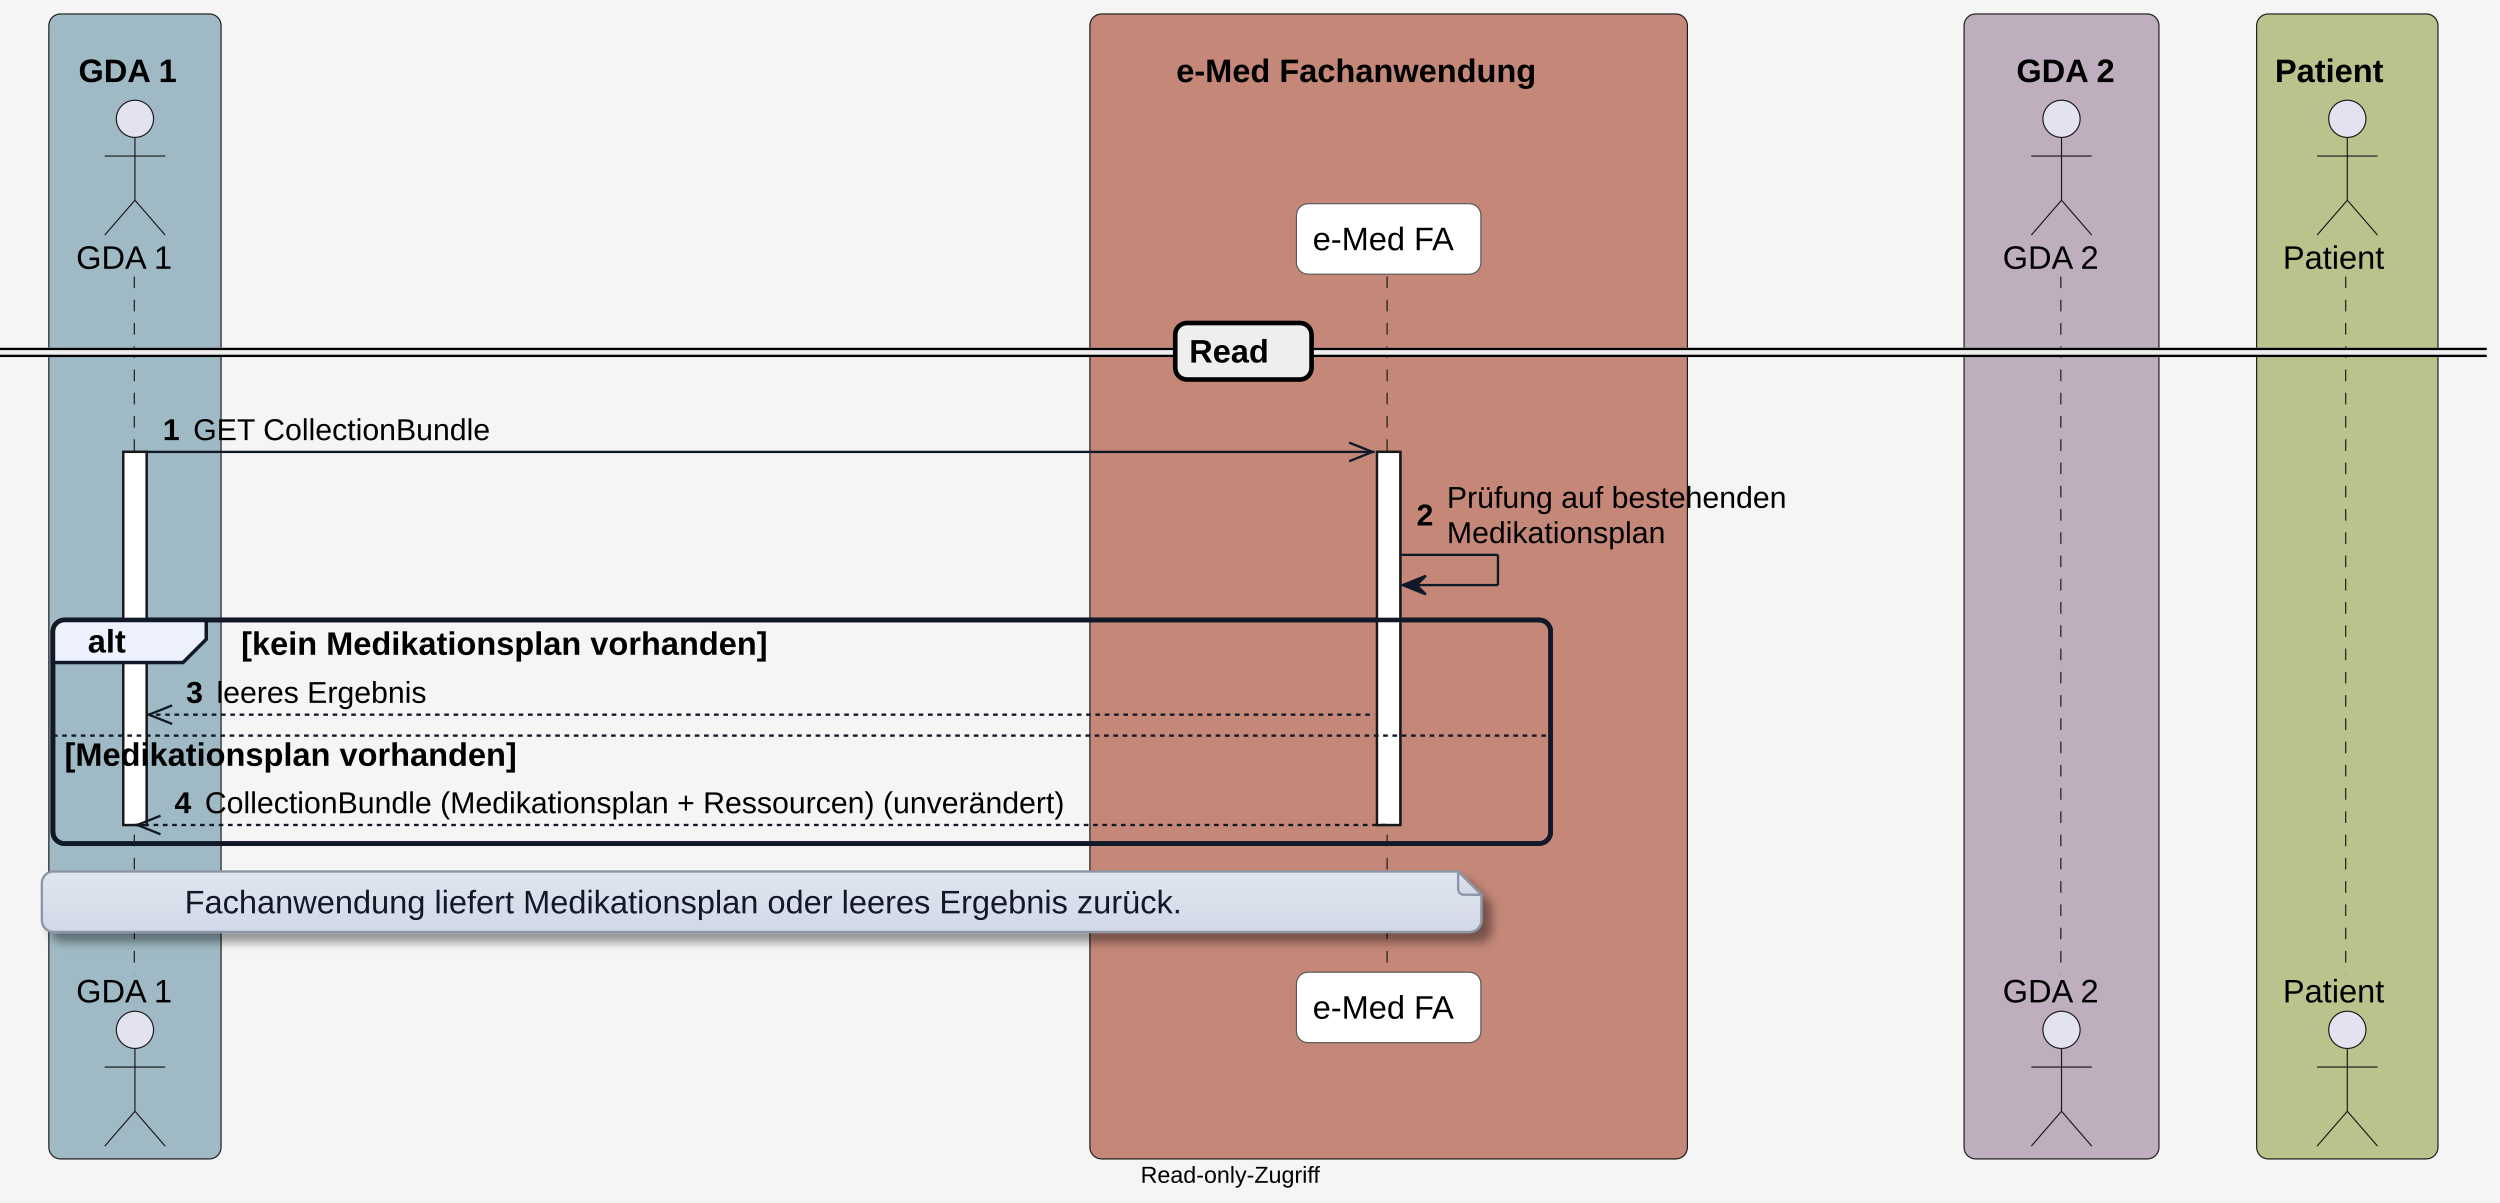
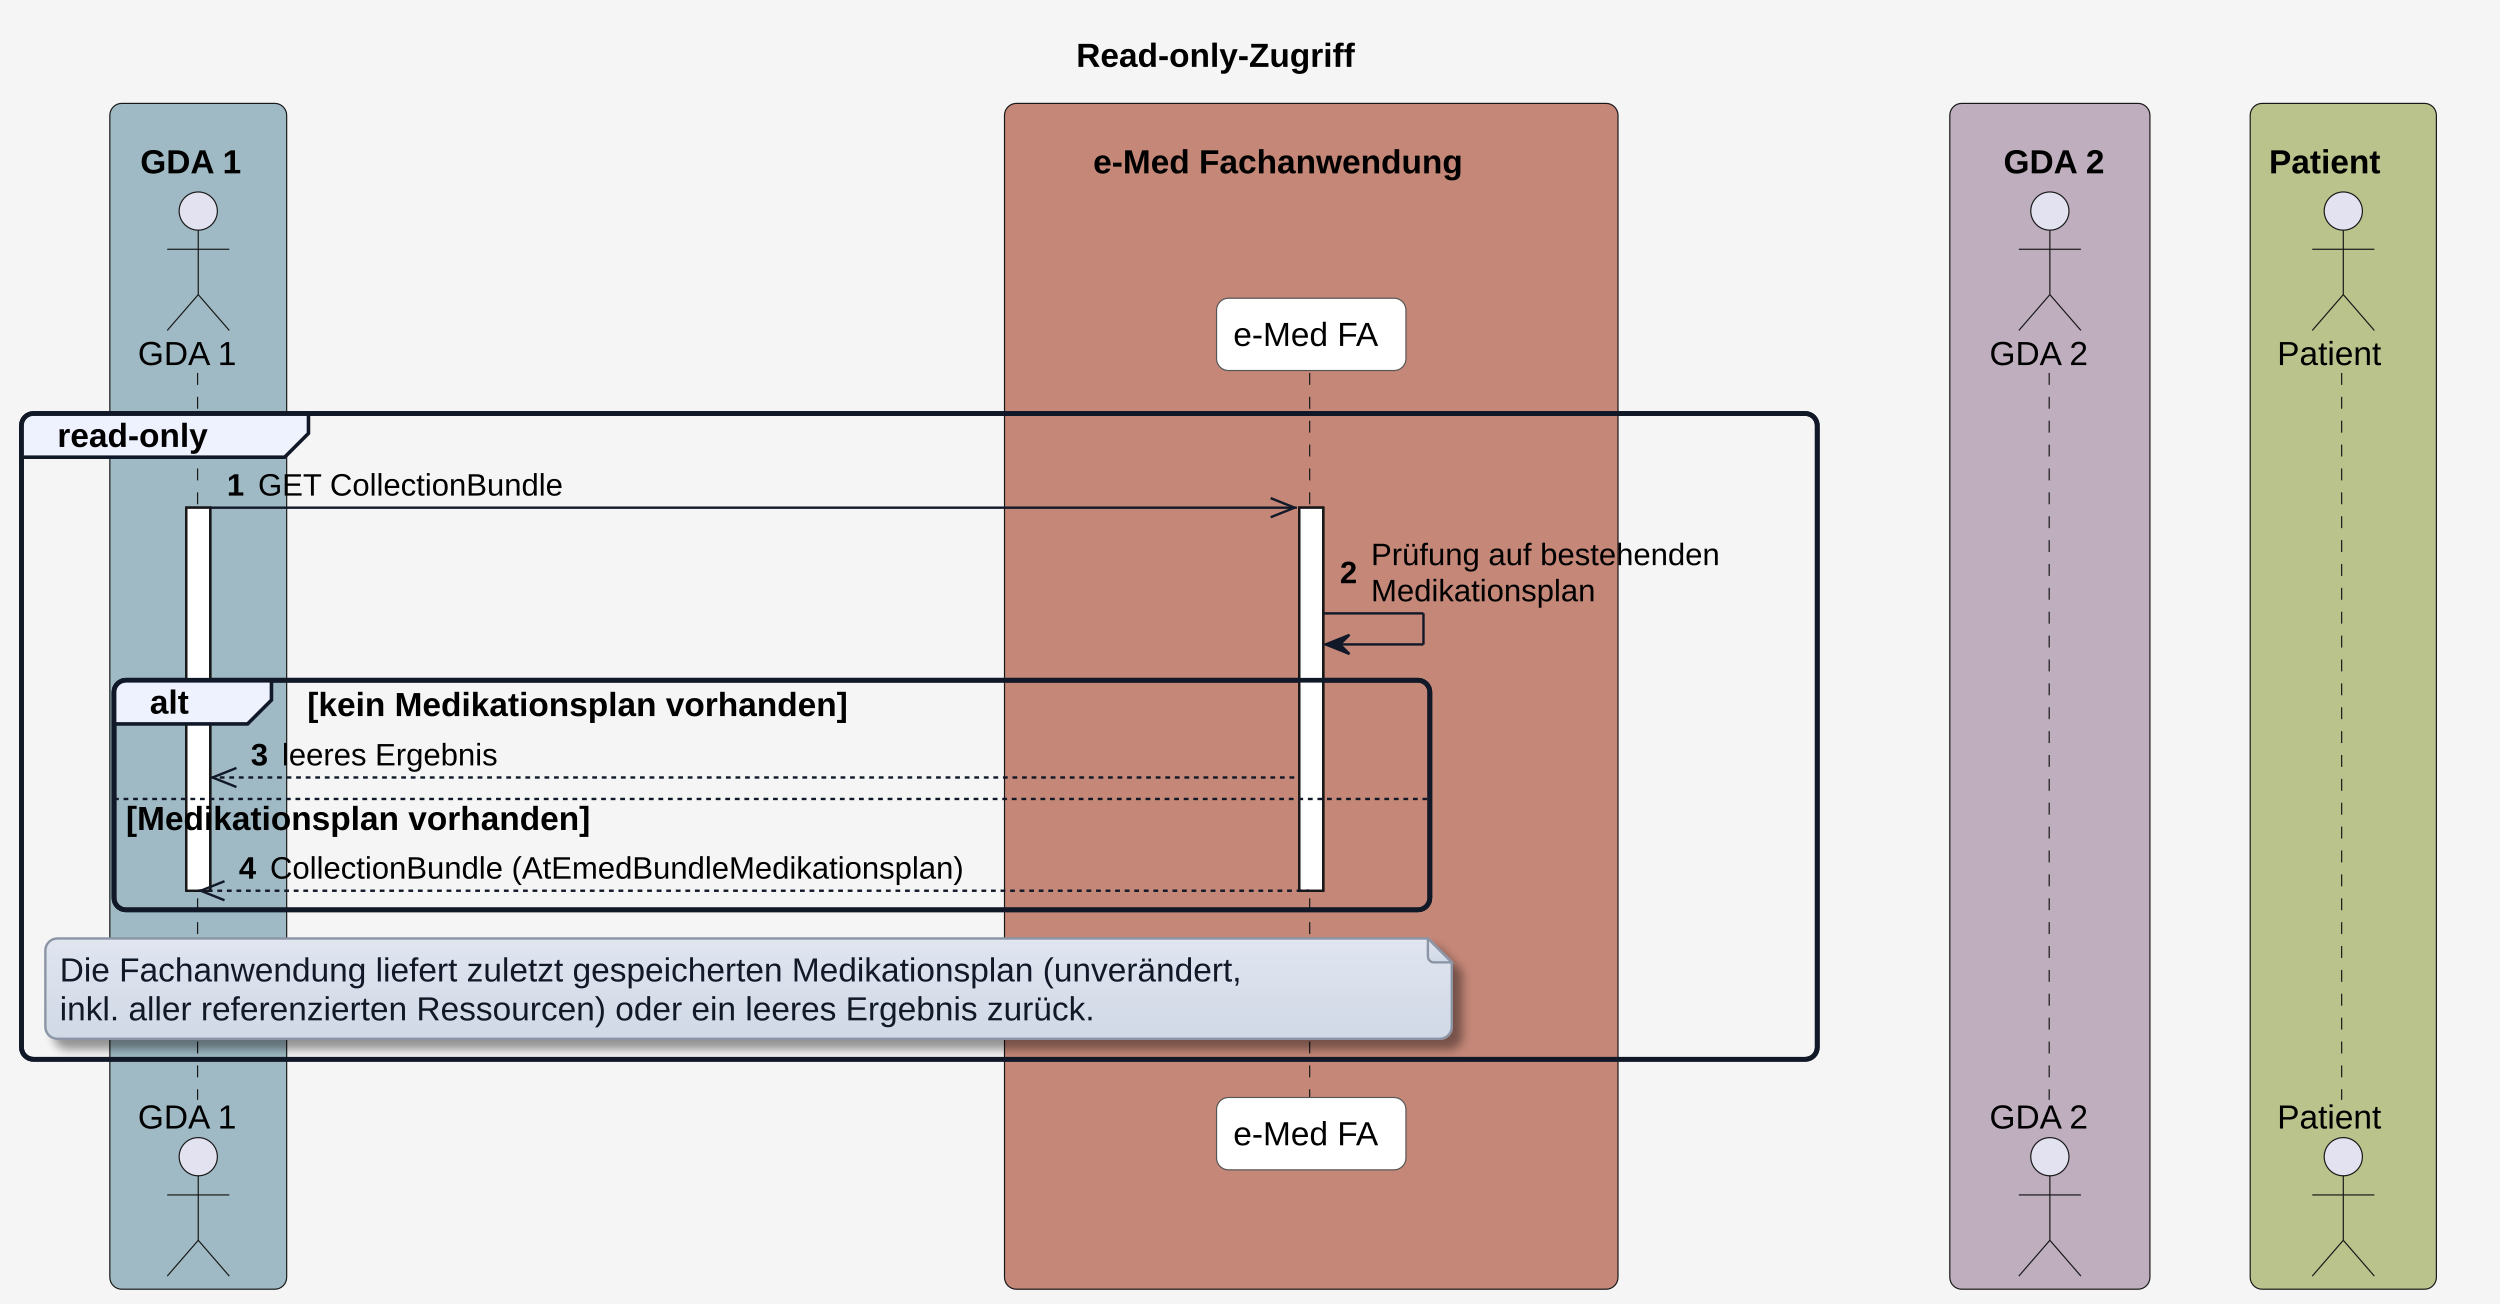
- <svg xmlns="http://www.w3.org/2000/svg" contentStyleType="text/css" data-diagram-type="SEQUENCE" height="517px" preserveAspectRatio="none" style="width:1075px;height:517px;background:#F5F5F5;" version="1.1" viewBox="0 0 1075 517" width="1075px" zoomAndPan="magnify">
+ <svg xmlns="http://www.w3.org/2000/svg" contentStyleType="text/css" data-diagram-type="SEQUENCE" height="546px" preserveAspectRatio="none" style="width:1047px;height:546px;background:#F5F5F5;" version="1.1" viewBox="0 0 1047 546" width="1047px" zoomAndPan="magnify">
  <defs>
-     <linearGradient id="g1rc51973k3s1a0" x1="50%" x2="50%" y1="0%" y2="100%">
+     <linearGradient id="gy5sm751qzi5o0" x1="50%" x2="50%" y1="0%" y2="100%">
      <stop offset="0%" stop-color="#E0E5F0" />
      <stop offset="100%" stop-color="#D1D9E6" />
    </linearGradient>
-     <filter height="300%" id="f1rc51973k3s1a" width="300%" x="-1" y="-1">
+     <filter height="300%" id="fy5sm751qzi5o" width="300%" x="-1" y="-1">
      <feGaussianBlur result="blurOut" stdDeviation="2" />
      <feColorMatrix in="blurOut" result="blurOut2" type="matrix" values="0 0 0 0 0 0 0 0 0 0 0 0 0 0 0 0 0 0 .4 0" />
      <feOffset dx="4" dy="4" in="blurOut2" result="blurOut3" />
      <feBlend in="SourceGraphic" in2="blurOut3" mode="normal" />
    </filter>
  </defs>
  <g>
-     <rect fill="#F5F5F5" height="517" style="stroke:none;stroke-width:1;" width="1075" x="0" y="0" />
-     <rect fill="#9FBAC4" height="492.336" rx="5" ry="5" style="stroke:#181818;stroke-width:0.5;" width="74.059" x="21" y="6" />
-     <text fill="#000000" font-family="'Arial'" font-size="14" font-weight="700" lengthAdjust="spacing" textLength="4.874" x="24" y="18.995"> </text>
-     <text fill="#000000" font-family="'Arial'" font-size="14" font-weight="700" lengthAdjust="spacing" textLength="48.562" x="33.748" y="35.292">GDA 1</text>
-     <rect fill="#C48778" height="492.336" rx="5" ry="5" style="stroke:#181818;stroke-width:0.5;" width="256.927" x="468.658" y="6" />
-     <text fill="#000000" font-family="'Arial'" font-size="14" font-weight="700" lengthAdjust="spacing" textLength="4.874" x="471.658" y="18.995"> </text>
-     <text fill="#000000" font-family="'Arial'" font-size="14" font-weight="700" lengthAdjust="spacing" textLength="182.69" x="505.776" y="35.292">e-Med Fachanwendung</text>
-     <rect fill="#BEAEBE" height="492.336" rx="5" ry="5" style="stroke:#181818;stroke-width:0.5;" width="83.807" x="844.547" y="6" />
-     <text fill="#000000" font-family="'Arial'" font-size="14" font-weight="700" lengthAdjust="spacing" textLength="4.874" x="847.547" y="18.995"> </text>
-     <text fill="#000000" font-family="'Arial'" font-size="14" font-weight="700" lengthAdjust="spacing" textLength="48.562" x="867.043" y="35.292">GDA 2</text>
-     <rect fill="#BAC38B" height="492.336" rx="5" ry="5" style="stroke:#181818;stroke-width:0.5;" width="77.976" x="970.354" y="6" />
-     <text fill="#000000" font-family="'Arial'" font-size="14" font-weight="700" lengthAdjust="spacing" textLength="4.874" x="973.354" y="18.995"> </text>
-     <text fill="#000000" font-family="'Arial'" font-size="14" font-weight="700" lengthAdjust="spacing" textLength="57.353" x="978.228" y="35.292">Patient</text>
+     <rect fill="#F5F5F5" height="546" style="stroke:none;stroke-width:1;" width="1047" x="0" y="0" />
+     <g class="title" data-source-line="1">
+       <text fill="#000000" font-family="'Arial'" font-size="14" font-weight="700" lengthAdjust="spacing" textLength="138.899" x="450.731" y="27.995">Read-only-Zugriff</text>
+     </g>
+     <rect fill="#9FBAC4" height="496.633" rx="5" ry="5" style="stroke:#181818;stroke-width:0.5;" width="74.059" x="46" y="43.297" />
+     <text fill="#000000" font-family="'Arial'" font-size="14" font-weight="700" lengthAdjust="spacing" textLength="4.874" x="49" y="56.292"> </text>
+     <text fill="#000000" font-family="'Arial'" font-size="14" font-weight="700" lengthAdjust="spacing" textLength="48.562" x="58.748" y="72.589">GDA 1</text>
+     <rect fill="#C48778" height="496.633" rx="5" ry="5" style="stroke:#181818;stroke-width:0.5;" width="256.927" x="420.69" y="43.297" />
+     <text fill="#000000" font-family="'Arial'" font-size="14" font-weight="700" lengthAdjust="spacing" textLength="4.874" x="423.69" y="56.292"> </text>
+     <text fill="#000000" font-family="'Arial'" font-size="14" font-weight="700" lengthAdjust="spacing" textLength="182.69" x="457.808" y="72.589">e-Med Fachanwendung</text>
+     <rect fill="#BEAEBE" height="496.633" rx="5" ry="5" style="stroke:#181818;stroke-width:0.5;" width="83.807" x="816.58" y="43.297" />
+     <text fill="#000000" font-family="'Arial'" font-size="14" font-weight="700" lengthAdjust="spacing" textLength="4.874" x="819.58" y="56.292"> </text>
+     <text fill="#000000" font-family="'Arial'" font-size="14" font-weight="700" lengthAdjust="spacing" textLength="48.562" x="839.076" y="72.589">GDA 2</text>
+     <rect fill="#BAC38B" height="496.633" rx="5" ry="5" style="stroke:#181818;stroke-width:0.5;" width="77.976" x="942.386" y="43.297" />
+     <text fill="#000000" font-family="'Arial'" font-size="14" font-weight="700" lengthAdjust="spacing" textLength="4.874" x="945.386" y="56.292"> </text>
+     <text fill="#000000" font-family="'Arial'" font-size="14" font-weight="700" lengthAdjust="spacing" textLength="57.353" x="950.26" y="72.589">Patient</text>
    <g>
-       <rect fill="#FFFFFF" height="160.422" style="stroke:#181818;stroke-width:1;" width="10" x="53.029" y="194.32" />
+       <rect fill="#FFFFFF" height="160.422" style="stroke:#181818;stroke-width:1;" width="10" x="78.029" y="212.617" />
    </g>
    <g>
-       <rect fill="#FFFFFF" height="160.422" style="stroke:#181818;stroke-width:1;" width="10" x="592.121" y="194.32" />
+       <rect fill="#FFFFFF" height="160.422" style="stroke:#181818;stroke-width:1;" width="10" x="544.153" y="212.617" />
    </g>
-     <rect fill="none" height="96.156" rx="5" ry="5" style="stroke:#111827;stroke-width:2;" width="644.036" x="22.748" y="266.586" />
-     <g class="participant-lifeline" data-entity-uid="part1" data-qualified-name="GDA_1" data-source-line="41" id="part1-lifeline">
+     <rect fill="none" height="270.445" rx="5" ry="5" style="stroke:#111827;stroke-width:2;" width="752.06" x="9" y="173.188" />
+     <rect fill="none" height="96.156" rx="5" ry="5" style="stroke:#111827;stroke-width:2;" width="551.068" x="47.748" y="284.883" />
+     <g class="participant-lifeline" data-entity-uid="part1" data-qualified-name="GDA_1" data-source-line="42" id="part1-lifeline">
      <g>
-         <rect fill="#000000" fill-opacity="0" height="300.148" width="8" x="54.029" y="118.891" />
-         <line style="stroke:#181818;stroke-width:0.5;stroke-dasharray:5,5;" x1="57.748" x2="57.748" y1="118.891" y2="419.039" />
+         <rect fill="#000000" fill-opacity="0" height="304.445" width="8" x="79.029" y="156.188" />
+         <line style="stroke:#181818;stroke-width:0.5;stroke-dasharray:5,5;" x1="82.748" x2="82.748" y1="156.188" y2="460.633" />
      </g>
    </g>
-     <g class="participant-lifeline" data-entity-uid="part2" data-qualified-name="eMed_FA" data-source-line="45" id="part2-lifeline">
+     <g class="participant-lifeline" data-entity-uid="part2" data-qualified-name="eMed_FA" data-source-line="46" id="part2-lifeline">
      <g>
-         <rect fill="#000000" fill-opacity="0" height="300.148" width="8" x="593.121" y="118.891" />
-         <line style="stroke:#181818;stroke-width:0.5;stroke-dasharray:5,5;" x1="596.459" x2="596.459" y1="118.891" y2="419.039" />
+         <rect fill="#000000" fill-opacity="0" height="304.445" width="8" x="545.153" y="156.188" />
+         <line style="stroke:#181818;stroke-width:0.5;stroke-dasharray:5,5;" x1="548.491" x2="548.491" y1="156.188" y2="460.633" />
      </g>
    </g>
-     <g class="participant-lifeline" data-entity-uid="part3" data-qualified-name="GDA_2" data-source-line="49" id="part3-lifeline">
+     <g class="participant-lifeline" data-entity-uid="part3" data-qualified-name="GDA_2" data-source-line="50" id="part3-lifeline">
      <g>
-         <rect fill="#000000" fill-opacity="0" height="300.148" width="8" x="882.451" y="118.891" />
-         <line style="stroke:#181818;stroke-width:0.5;stroke-dasharray:5,5;" x1="886.169" x2="886.169" y1="118.891" y2="419.039" />
+         <rect fill="#000000" fill-opacity="0" height="304.445" width="8" x="854.483" y="156.188" />
+         <line style="stroke:#181818;stroke-width:0.5;stroke-dasharray:5,5;" x1="858.201" x2="858.201" y1="156.188" y2="460.633" />
      </g>
    </g>
-     <g class="participant-lifeline" data-entity-uid="part4" data-qualified-name="Patient" data-source-line="53" id="part4-lifeline">
+     <g class="participant-lifeline" data-entity-uid="part4" data-qualified-name="Patient" data-source-line="54" id="part4-lifeline">
      <g>
-         <rect fill="#000000" fill-opacity="0" height="300.148" width="8" x="1005.342" y="118.891" />
-         <line style="stroke:#181818;stroke-width:0.5;stroke-dasharray:5,5;" x1="1008.654" x2="1008.654" y1="118.891" y2="419.039" />
+         <rect fill="#000000" fill-opacity="0" height="304.445" width="8" x="977.374" y="156.188" />
+         <line style="stroke:#181818;stroke-width:0.5;stroke-dasharray:5,5;" x1="980.686" x2="980.686" y1="156.188" y2="460.633" />
      </g>
    </g>
-     <g class="participant participant-head" data-entity-uid="part1" data-qualified-name="GDA_1" data-source-line="41" id="part1-head">
-       <text fill="#000000" font-family="'Arial'" font-size="14" lengthAdjust="spacing" textLength="44.563" x="32.748" y="115.589">GDA 1</text>
-       <ellipse cx="58.029" cy="51.094" fill="#E2E2F0" rx="8" ry="8" style="stroke:#181818;stroke-width:0.5;" />
-       <path d="M58.029,59.094 L58.029,86.094 M45.029,67.094 L71.029,67.094 M58.029,86.094 L45.029,101.094 M58.029,86.094 L71.029,101.094" fill="none" style="stroke:#181818;stroke-width:0.5;" />
+     <g class="participant participant-head" data-entity-uid="part1" data-qualified-name="GDA_1" data-source-line="42" id="part1-head">
+       <text fill="#000000" font-family="'Arial'" font-size="14" lengthAdjust="spacing" textLength="44.563" x="57.748" y="152.886">GDA 1</text>
+       <ellipse cx="83.029" cy="88.391" fill="#E2E2F0" rx="8" ry="8" style="stroke:#181818;stroke-width:0.5;" />
+       <path d="M83.029,96.391 L83.029,123.391 M70.029,104.391 L96.029,104.391 M83.029,123.391 L70.029,138.391 M83.029,123.391 L96.029,138.391" fill="none" style="stroke:#181818;stroke-width:0.5;" />
    </g>
-     <g class="participant participant-tail" data-entity-uid="part1" data-qualified-name="GDA_1" data-source-line="41" id="part1-tail">
-       <text fill="#000000" font-family="'Arial'" font-size="14" lengthAdjust="spacing" textLength="44.563" x="32.748" y="431.034">GDA 1</text>
-       <ellipse cx="58.029" cy="442.836" fill="#E2E2F0" rx="8" ry="8" style="stroke:#181818;stroke-width:0.5;" />
-       <path d="M58.029,450.836 L58.029,477.836 M45.029,458.836 L71.029,458.836 M58.029,477.836 L45.029,492.836 M58.029,477.836 L71.029,492.836" fill="none" style="stroke:#181818;stroke-width:0.5;" />
+     <g class="participant participant-tail" data-entity-uid="part1" data-qualified-name="GDA_1" data-source-line="42" id="part1-tail">
+       <text fill="#000000" font-family="'Arial'" font-size="14" lengthAdjust="spacing" textLength="44.563" x="57.748" y="472.628">GDA 1</text>
+       <ellipse cx="83.029" cy="484.43" fill="#E2E2F0" rx="8" ry="8" style="stroke:#181818;stroke-width:0.5;" />
+       <path d="M83.029,492.43 L83.029,519.43 M70.029,500.43 L96.029,500.43 M83.029,519.43 L70.029,534.43 M83.029,519.43 L96.029,534.43" fill="none" style="stroke:#181818;stroke-width:0.5;" />
    </g>
-     <g class="participant participant-head" data-entity-uid="part2" data-qualified-name="eMed_FA" data-source-line="45" id="part2-head">
-       <rect fill="#FFFFFF" height="30.297" rx="5" ry="5" style="stroke:#555555;stroke-width:0.5;" width="79.324" x="557.459" y="87.594" />
-       <text fill="#000000" font-family="'Arial'" font-size="14" lengthAdjust="spacing" textLength="65.324" x="564.459" y="107.589">e-Med FA</text>
+     <g class="participant participant-head" data-entity-uid="part2" data-qualified-name="eMed_FA" data-source-line="46" id="part2-head">
+       <rect fill="#FFFFFF" height="30.297" rx="5" ry="5" style="stroke:#555555;stroke-width:0.5;" width="79.324" x="509.491" y="124.891" />
+       <text fill="#000000" font-family="'Arial'" font-size="14" lengthAdjust="spacing" textLength="65.324" x="516.491" y="144.886">e-Med FA</text>
    </g>
-     <g class="participant participant-tail" data-entity-uid="part2" data-qualified-name="eMed_FA" data-source-line="45" id="part2-tail">
-       <rect fill="#FFFFFF" height="30.297" rx="5" ry="5" style="stroke:#555555;stroke-width:0.5;" width="79.324" x="557.459" y="418.039" />
-       <text fill="#000000" font-family="'Arial'" font-size="14" lengthAdjust="spacing" textLength="65.324" x="564.459" y="438.034">e-Med FA</text>
+     <g class="participant participant-tail" data-entity-uid="part2" data-qualified-name="eMed_FA" data-source-line="46" id="part2-tail">
+       <rect fill="#FFFFFF" height="30.297" rx="5" ry="5" style="stroke:#555555;stroke-width:0.5;" width="79.324" x="509.491" y="459.633" />
+       <text fill="#000000" font-family="'Arial'" font-size="14" lengthAdjust="spacing" textLength="65.324" x="516.491" y="479.628">e-Med FA</text>
    </g>
-     <g class="participant participant-head" data-entity-uid="part3" data-qualified-name="GDA_2" data-source-line="49" id="part3-head">
-       <text fill="#000000" font-family="'Arial'" font-size="14" lengthAdjust="spacing" textLength="44.563" x="861.169" y="115.589">GDA 2</text>
-       <ellipse cx="886.451" cy="51.094" fill="#E2E2F0" rx="8" ry="8" style="stroke:#181818;stroke-width:0.5;" />
-       <path d="M886.451,59.094 L886.451,86.094 M873.451,67.094 L899.451,67.094 M886.451,86.094 L873.451,101.094 M886.451,86.094 L899.451,101.094" fill="none" style="stroke:#181818;stroke-width:0.5;" />
+     <g class="participant participant-head" data-entity-uid="part3" data-qualified-name="GDA_2" data-source-line="50" id="part3-head">
+       <text fill="#000000" font-family="'Arial'" font-size="14" lengthAdjust="spacing" textLength="44.563" x="833.201" y="152.886">GDA 2</text>
+       <ellipse cx="858.483" cy="88.391" fill="#E2E2F0" rx="8" ry="8" style="stroke:#181818;stroke-width:0.5;" />
+       <path d="M858.483,96.391 L858.483,123.391 M845.483,104.391 L871.483,104.391 M858.483,123.391 L845.483,138.391 M858.483,123.391 L871.483,138.391" fill="none" style="stroke:#181818;stroke-width:0.5;" />
    </g>
-     <g class="participant participant-tail" data-entity-uid="part3" data-qualified-name="GDA_2" data-source-line="49" id="part3-tail">
-       <text fill="#000000" font-family="'Arial'" font-size="14" lengthAdjust="spacing" textLength="44.563" x="861.169" y="431.034">GDA 2</text>
-       <ellipse cx="886.451" cy="442.836" fill="#E2E2F0" rx="8" ry="8" style="stroke:#181818;stroke-width:0.5;" />
-       <path d="M886.451,450.836 L886.451,477.836 M873.451,458.836 L899.451,458.836 M886.451,477.836 L873.451,492.836 M886.451,477.836 L899.451,492.836" fill="none" style="stroke:#181818;stroke-width:0.5;" />
+     <g class="participant participant-tail" data-entity-uid="part3" data-qualified-name="GDA_2" data-source-line="50" id="part3-tail">
+       <text fill="#000000" font-family="'Arial'" font-size="14" lengthAdjust="spacing" textLength="44.563" x="833.201" y="472.628">GDA 2</text>
+       <ellipse cx="858.483" cy="484.43" fill="#E2E2F0" rx="8" ry="8" style="stroke:#181818;stroke-width:0.5;" />
+       <path d="M858.483,492.43 L858.483,519.43 M845.483,500.43 L871.483,500.43 M858.483,519.43 L845.483,534.43 M858.483,519.43 L871.483,534.43" fill="none" style="stroke:#181818;stroke-width:0.5;" />
    </g>
-     <g class="participant participant-head" data-entity-uid="part4" data-qualified-name="Patient" data-source-line="53" id="part4-head">
-       <text fill="#000000" font-family="'Arial'" font-size="14" lengthAdjust="spacing" textLength="49.376" x="981.654" y="115.589">Patient</text>
-       <ellipse cx="1009.342" cy="51.094" fill="#E2E2F0" rx="8" ry="8" style="stroke:#181818;stroke-width:0.5;" />
-       <path d="M1009.342,59.094 L1009.342,86.094 M996.342,67.094 L1022.342,67.094 M1009.342,86.094 L996.342,101.094 M1009.342,86.094 L1022.342,101.094" fill="none" style="stroke:#181818;stroke-width:0.5;" />
+     <g class="participant participant-head" data-entity-uid="part4" data-qualified-name="Patient" data-source-line="54" id="part4-head">
+       <text fill="#000000" font-family="'Arial'" font-size="14" lengthAdjust="spacing" textLength="49.376" x="953.686" y="152.886">Patient</text>
+       <ellipse cx="981.374" cy="88.391" fill="#E2E2F0" rx="8" ry="8" style="stroke:#181818;stroke-width:0.5;" />
+       <path d="M981.374,96.391 L981.374,123.391 M968.374,104.391 L994.374,104.391 M981.374,123.391 L968.374,138.391 M981.374,123.391 L994.374,138.391" fill="none" style="stroke:#181818;stroke-width:0.5;" />
    </g>
-     <g class="participant participant-tail" data-entity-uid="part4" data-qualified-name="Patient" data-source-line="53" id="part4-tail">
-       <text fill="#000000" font-family="'Arial'" font-size="14" lengthAdjust="spacing" textLength="49.376" x="981.654" y="431.034">Patient</text>
-       <ellipse cx="1009.342" cy="442.836" fill="#E2E2F0" rx="8" ry="8" style="stroke:#181818;stroke-width:0.5;" />
-       <path d="M1009.342,450.836 L1009.342,477.836 M996.342,458.836 L1022.342,458.836 M1009.342,477.836 L996.342,492.836 M1009.342,477.836 L1022.342,492.836" fill="none" style="stroke:#181818;stroke-width:0.5;" />
+     <g class="participant participant-tail" data-entity-uid="part4" data-qualified-name="Patient" data-source-line="54" id="part4-tail">
+       <text fill="#000000" font-family="'Arial'" font-size="14" lengthAdjust="spacing" textLength="49.376" x="953.686" y="472.628">Patient</text>
+       <ellipse cx="981.374" cy="484.43" fill="#E2E2F0" rx="8" ry="8" style="stroke:#181818;stroke-width:0.5;" />
+       <path d="M981.374,492.43 L981.374,519.43 M968.374,500.43 L994.374,500.43 M981.374,519.43 L968.374,534.43 M981.374,519.43 L994.374,534.43" fill="none" style="stroke:#181818;stroke-width:0.5;" />
    </g>
    <g>
-       <rect fill="#FFFFFF" height="160.422" style="stroke:#181818;stroke-width:1;" width="10" x="53.029" y="194.32" />
+       <rect fill="#FFFFFF" height="160.422" style="stroke:#181818;stroke-width:1;" width="10" x="78.029" y="212.617" />
    </g>
    <g>
-       <rect fill="#FFFFFF" height="160.422" style="stroke:#181818;stroke-width:1;" width="10" x="592.121" y="194.32" />
+       <rect fill="#FFFFFF" height="160.422" style="stroke:#181818;stroke-width:1;" width="10" x="544.153" y="212.617" />
    </g>
-     <rect fill="#EEEEEE" height="3" rx="5" ry="5" style="stroke:#EEEEEE;stroke-width:1;" width="1069.33" x="0" y="150.039" />
-     <line style="stroke:#000000;stroke-width:1;" x1="0" x2="1069.33" y1="150.039" y2="150.039" />
-     <line style="stroke:#000000;stroke-width:1;" x1="0" x2="1069.33" y1="153.039" y2="153.039" />
-     <rect fill="#EEEEEE" height="24.297" rx="5" ry="5" style="stroke:#000000;stroke-width:2;" width="58.618" x="505.356" y="138.891" />
-     <text fill="#000000" font-family="'Arial'" font-size="14" font-weight="700" lengthAdjust="spacing" textLength="39.744" x="511.356" y="155.886">Read</text>
-     <g class="message" data-entity-1="part1" data-entity-2="part2" data-source-line="61" id="msg1">
-       <line style="stroke:#111827;stroke-width:1;" x1="590.121" x2="580.121" y1="194.32" y2="190.32" />
-       <line style="stroke:#111827;stroke-width:1;" x1="590.121" x2="580.121" y1="194.32" y2="198.32" />
-       <line style="stroke:#111827;stroke-width:1;" x1="63.029" x2="591.121" y1="194.32" y2="194.32" />
-       <text fill="#000000" font-family="'Arial'" font-size="13" font-weight="700" lengthAdjust="spacing" textLength="9.045" x="70.029" y="189.254">1</text>
-       <text fill="#000000" font-family="'Arial'" font-size="13" lengthAdjust="spacing" textLength="139.921" x="83.075" y="189.254">GET CollectionBundle</text>
+     <path d="M14,173.188 L129.189,173.188 L129.189,181.484 L119.189,191.484 L9,191.484 L9,178.188 A5,5 0 0 1 14,173.188" fill="#EEF2FF" style="stroke:#111827;stroke-width:1.5;" />
+     <rect fill="none" height="270.445" rx="5" ry="5" style="stroke:#111827;stroke-width:2;" width="752.06" x="9" y="173.188" />
+     <text fill="#000000" font-family="'Arial'" font-size="14" font-weight="700" lengthAdjust="spacing" textLength="75.189" x="24" y="187.183">read-only</text>
+     <g class="message" data-entity-1="part1" data-entity-2="part2" data-source-line="62" id="msg1">
+       <line style="stroke:#111827;stroke-width:1;" x1="542.153" x2="532.153" y1="212.617" y2="208.617" />
+       <line style="stroke:#111827;stroke-width:1;" x1="542.153" x2="532.153" y1="212.617" y2="216.617" />
+       <line style="stroke:#111827;stroke-width:1;" x1="88.029" x2="543.153" y1="212.617" y2="212.617" />
+       <text fill="#000000" font-family="'Arial'" font-size="13" font-weight="700" lengthAdjust="spacing" textLength="9.045" x="95.029" y="207.551">1</text>
+       <text fill="#000000" font-family="'Arial'" font-size="13" lengthAdjust="spacing" textLength="139.921" x="108.075" y="207.551">GET CollectionBundle</text>
    </g>
-     <g class="message" data-entity-1="part2" data-entity-2="part2" data-source-line="65" id="msg2">
-       <line style="stroke:#111827;stroke-width:1;" x1="602.121" x2="644.121" y1="238.586" y2="238.586" />
-       <line style="stroke:#111827;stroke-width:1;" x1="644.121" x2="644.121" y1="238.586" y2="251.586" />
-       <line style="stroke:#111827;stroke-width:1;" x1="603.121" x2="644.121" y1="251.586" y2="251.586" />
-       <polygon fill="#111827" points="613.121,247.586,603.121,251.586,613.121,255.586,609.121,251.586" style="stroke:#111827;stroke-width:1;" />
-       <text fill="#000000" font-family="'Arial'" font-size="13" font-weight="700" lengthAdjust="spacing" textLength="9.045" x="609.121" y="225.954">2</text>
-       <text fill="#000000" font-family="'Arial'" font-size="13" lengthAdjust="spacing" textLength="164.861" x="622.167" y="218.387">Prüfung auf bestehenden</text>
-       <text fill="#000000" font-family="'Arial'" font-size="13" lengthAdjust="spacing" textLength="106.317" x="622.167" y="233.52">Medikationsplan</text>
+     <g class="message" data-entity-1="part2" data-entity-2="part2" data-source-line="66" id="msg2">
+       <line style="stroke:#111827;stroke-width:1;" x1="554.153" x2="596.153" y1="256.883" y2="256.883" />
+       <line style="stroke:#111827;stroke-width:1;" x1="596.153" x2="596.153" y1="256.883" y2="269.883" />
+       <line style="stroke:#111827;stroke-width:1;" x1="555.153" x2="596.153" y1="269.883" y2="269.883" />
+       <polygon fill="#111827" points="565.153,265.883,555.153,269.883,565.153,273.883,561.153,269.883" style="stroke:#111827;stroke-width:1;" />
+       <text fill="#000000" font-family="'Arial'" font-size="13" font-weight="700" lengthAdjust="spacing" textLength="9.045" x="561.153" y="244.25">2</text>
+       <text fill="#000000" font-family="'Arial'" font-size="13" lengthAdjust="spacing" textLength="164.861" x="574.199" y="236.684">Prüfung auf bestehenden</text>
+       <text fill="#000000" font-family="'Arial'" font-size="13" lengthAdjust="spacing" textLength="106.317" x="574.199" y="251.817">Medikationsplan</text>
    </g>
-     <path d="M27.748,266.586 L88.686,266.586 L88.686,274.883 L78.686,284.883 L22.748,284.883 L22.748,271.586 A5,5 0 0 1 27.748,266.586" fill="#EEF2FF" style="stroke:#111827;stroke-width:1.5;" />
-     <rect fill="none" height="96.156" rx="5" ry="5" style="stroke:#111827;stroke-width:2;" width="644.036" x="22.748" y="266.586" />
-     <text fill="#000000" font-family="'Arial'" font-size="14" font-weight="700" lengthAdjust="spacing" textLength="20.939" x="37.748" y="280.581">alt</text>
-     <text fill="#000000" font-family="'Arial'" font-size="14" font-weight="700" lengthAdjust="spacing" textLength="271.277" x="103.686" y="281.581">[kein Medikationsplan vorhanden]</text>
-     <g class="message" data-entity-1="part2" data-entity-2="part1" data-source-line="68" id="msg3">
-       <line style="stroke:#111827;stroke-width:1;" x1="64.029" x2="74.029" y1="307.312" y2="303.312" />
-       <line style="stroke:#111827;stroke-width:1;" x1="64.029" x2="74.029" y1="307.312" y2="311.312" />
-       <line style="stroke:#111827;stroke-width:1;stroke-dasharray:2,2;" x1="63.029" x2="591.121" y1="307.312" y2="307.312" />
-       <text fill="#000000" font-family="'Arial'" font-size="13" font-weight="700" lengthAdjust="spacing" textLength="9.045" x="80.029" y="302.247">3</text>
-       <text fill="#000000" font-family="'Arial'" font-size="13" lengthAdjust="spacing" textLength="100.54" x="93.075" y="302.247">leeres Ergebnis</text>
+     <path d="M52.748,284.883 L113.686,284.883 L113.686,293.18 L103.686,303.18 L47.748,303.18 L47.748,289.883 A5,5 0 0 1 52.748,284.883" fill="#EEF2FF" style="stroke:#111827;stroke-width:1.5;" />
+     <rect fill="none" height="96.156" rx="5" ry="5" style="stroke:#111827;stroke-width:2;" width="551.068" x="47.748" y="284.883" />
+     <text fill="#000000" font-family="'Arial'" font-size="14" font-weight="700" lengthAdjust="spacing" textLength="20.939" x="62.748" y="298.878">alt</text>
+     <text fill="#000000" font-family="'Arial'" font-size="14" font-weight="700" lengthAdjust="spacing" textLength="271.277" x="128.686" y="299.878">[kein Medikationsplan vorhanden]</text>
+     <g class="message" data-entity-1="part2" data-entity-2="part1" data-source-line="69" id="msg3">
+       <line style="stroke:#111827;stroke-width:1;" x1="89.029" x2="99.029" y1="325.609" y2="321.609" />
+       <line style="stroke:#111827;stroke-width:1;" x1="89.029" x2="99.029" y1="325.609" y2="329.609" />
+       <line style="stroke:#111827;stroke-width:1;stroke-dasharray:2,2;" x1="88.029" x2="543.153" y1="325.609" y2="325.609" />
+       <text fill="#000000" font-family="'Arial'" font-size="13" font-weight="700" lengthAdjust="spacing" textLength="9.045" x="105.029" y="320.543">3</text>
+       <text fill="#000000" font-family="'Arial'" font-size="13" lengthAdjust="spacing" textLength="100.54" x="118.075" y="320.543">leeres Ergebnis</text>
    </g>
-     <line style="stroke:#111827;stroke-width:1;stroke-dasharray:2,2;" x1="22.748" x2="666.783" y1="316.312" y2="316.312" />
-     <text fill="#000000" font-family="'Arial'" font-size="14" font-weight="700" lengthAdjust="spacing" textLength="232.832" x="27.748" y="329.308">[Medikationsplan vorhanden]</text>
-     <g class="message" data-entity-1="part2" data-entity-2="part1" data-source-line="70" id="msg4">
-       <line style="stroke:#111827;stroke-width:1;" x1="59.029" x2="69.029" y1="354.742" y2="350.742" />
-       <line style="stroke:#111827;stroke-width:1;" x1="59.029" x2="69.029" y1="354.742" y2="358.742" />
-       <line style="stroke:#111827;stroke-width:1;stroke-dasharray:2,2;" x1="58.029" x2="596.121" y1="354.742" y2="354.742" />
-       <text fill="#000000" font-family="'Arial'" font-size="13" font-weight="700" lengthAdjust="spacing" textLength="9.045" x="75.029" y="349.676">4</text>
-       <text fill="#000000" font-family="'Arial'" font-size="13" lengthAdjust="spacing" textLength="419.498" x="88.075" y="349.676">CollectionBundle (Medikationsplan + Ressourcen) (unverändert)</text>
+     <line style="stroke:#111827;stroke-width:1;stroke-dasharray:2,2;" x1="47.748" x2="598.815" y1="334.609" y2="334.609" />
+     <text fill="#000000" font-family="'Arial'" font-size="14" font-weight="700" lengthAdjust="spacing" textLength="232.832" x="52.748" y="347.604">[Medikationsplan vorhanden]</text>
+     <g class="message" data-entity-1="part2" data-entity-2="part1" data-source-line="71" id="msg4">
+       <line style="stroke:#111827;stroke-width:1;" x1="84.029" x2="94.029" y1="373.039" y2="369.039" />
+       <line style="stroke:#111827;stroke-width:1;" x1="84.029" x2="94.029" y1="373.039" y2="377.039" />
+       <line style="stroke:#111827;stroke-width:1;stroke-dasharray:2,2;" x1="83.029" x2="548.153" y1="373.039" y2="373.039" />
+       <text fill="#000000" font-family="'Arial'" font-size="13" font-weight="700" lengthAdjust="spacing" textLength="9.045" x="100.029" y="367.973">4</text>
+       <text fill="#000000" font-family="'Arial'" font-size="13" lengthAdjust="spacing" textLength="326.53" x="113.075" y="367.973">CollectionBundle (AtEmedBundleMedikationsplan)</text>
    </g>
-     <path d="M18,379.742 L18,395.742 A5,5 0 0 0 23,400.742 L632,400.742 A5,5 0 0 0 637,395.742 L637,384.742 L627,374.742 L23,374.742 A5,5 0 0 0 18,379.742" fill="url(#g1rc51973k3s1a0)" filter="url(#f1rc51973k3s1a)" style="stroke:#8B95A5;stroke-width:1;" />
-     <path d="M627,374.742 L627,382.242 A2.5,2.5 0 0 0 629.5,384.742 L637,384.742 L627,374.742" fill="url(#g1rc51973k3s1a0)" style="stroke:#8B95A5;stroke-width:1;" />
-     <text fill="#111827" font-family="'Arial'" font-size="14" lengthAdjust="spacing" textLength="484.237" x="79.399" y="392.737">Fachanwendung liefert Medikationsplan oder leeres Ergebnis zurück.</text>
-     <g class="footer" data-source-line="80">
-       <text fill="#000000" font-family="'Arial'" font-size="10" lengthAdjust="spacing" textLength="87.412" x="490.459" y="508.618">Read-only-Zugriff</text>
-     </g>
+     <path d="M19,398.039 L19,430.039 A5,5 0 0 0 24,435.039 L603,435.039 A5,5 0 0 0 608,430.039 L608,403.039 L598,393.039 L24,393.039 A5,5 0 0 0 19,398.039" fill="url(#gy5sm751qzi5o0)" filter="url(#fy5sm751qzi5o)" style="stroke:#8B95A5;stroke-width:1;" />
+     <path d="M598,393.039 L598,400.539 A2.5,2.5 0 0 0 600.5,403.039 L608,403.039 L598,393.039" fill="url(#gy5sm751qzi5o0)" style="stroke:#8B95A5;stroke-width:1;" />
+     <text fill="#111827" font-family="'Arial'" font-size="14" lengthAdjust="spacing" textLength="564.43" x="25" y="411.034">Die Fachanwendung liefert zuletzt gespeicherten Medikationsplan (unverändert,</text>
+     <text fill="#111827" font-family="'Arial'" font-size="14" lengthAdjust="spacing" textLength="490.171" x="25" y="427.331">inkl. aller referenzierten Ressourcen) oder ein leeres Ergebnis zurück.</text>
  </g>
</svg>
